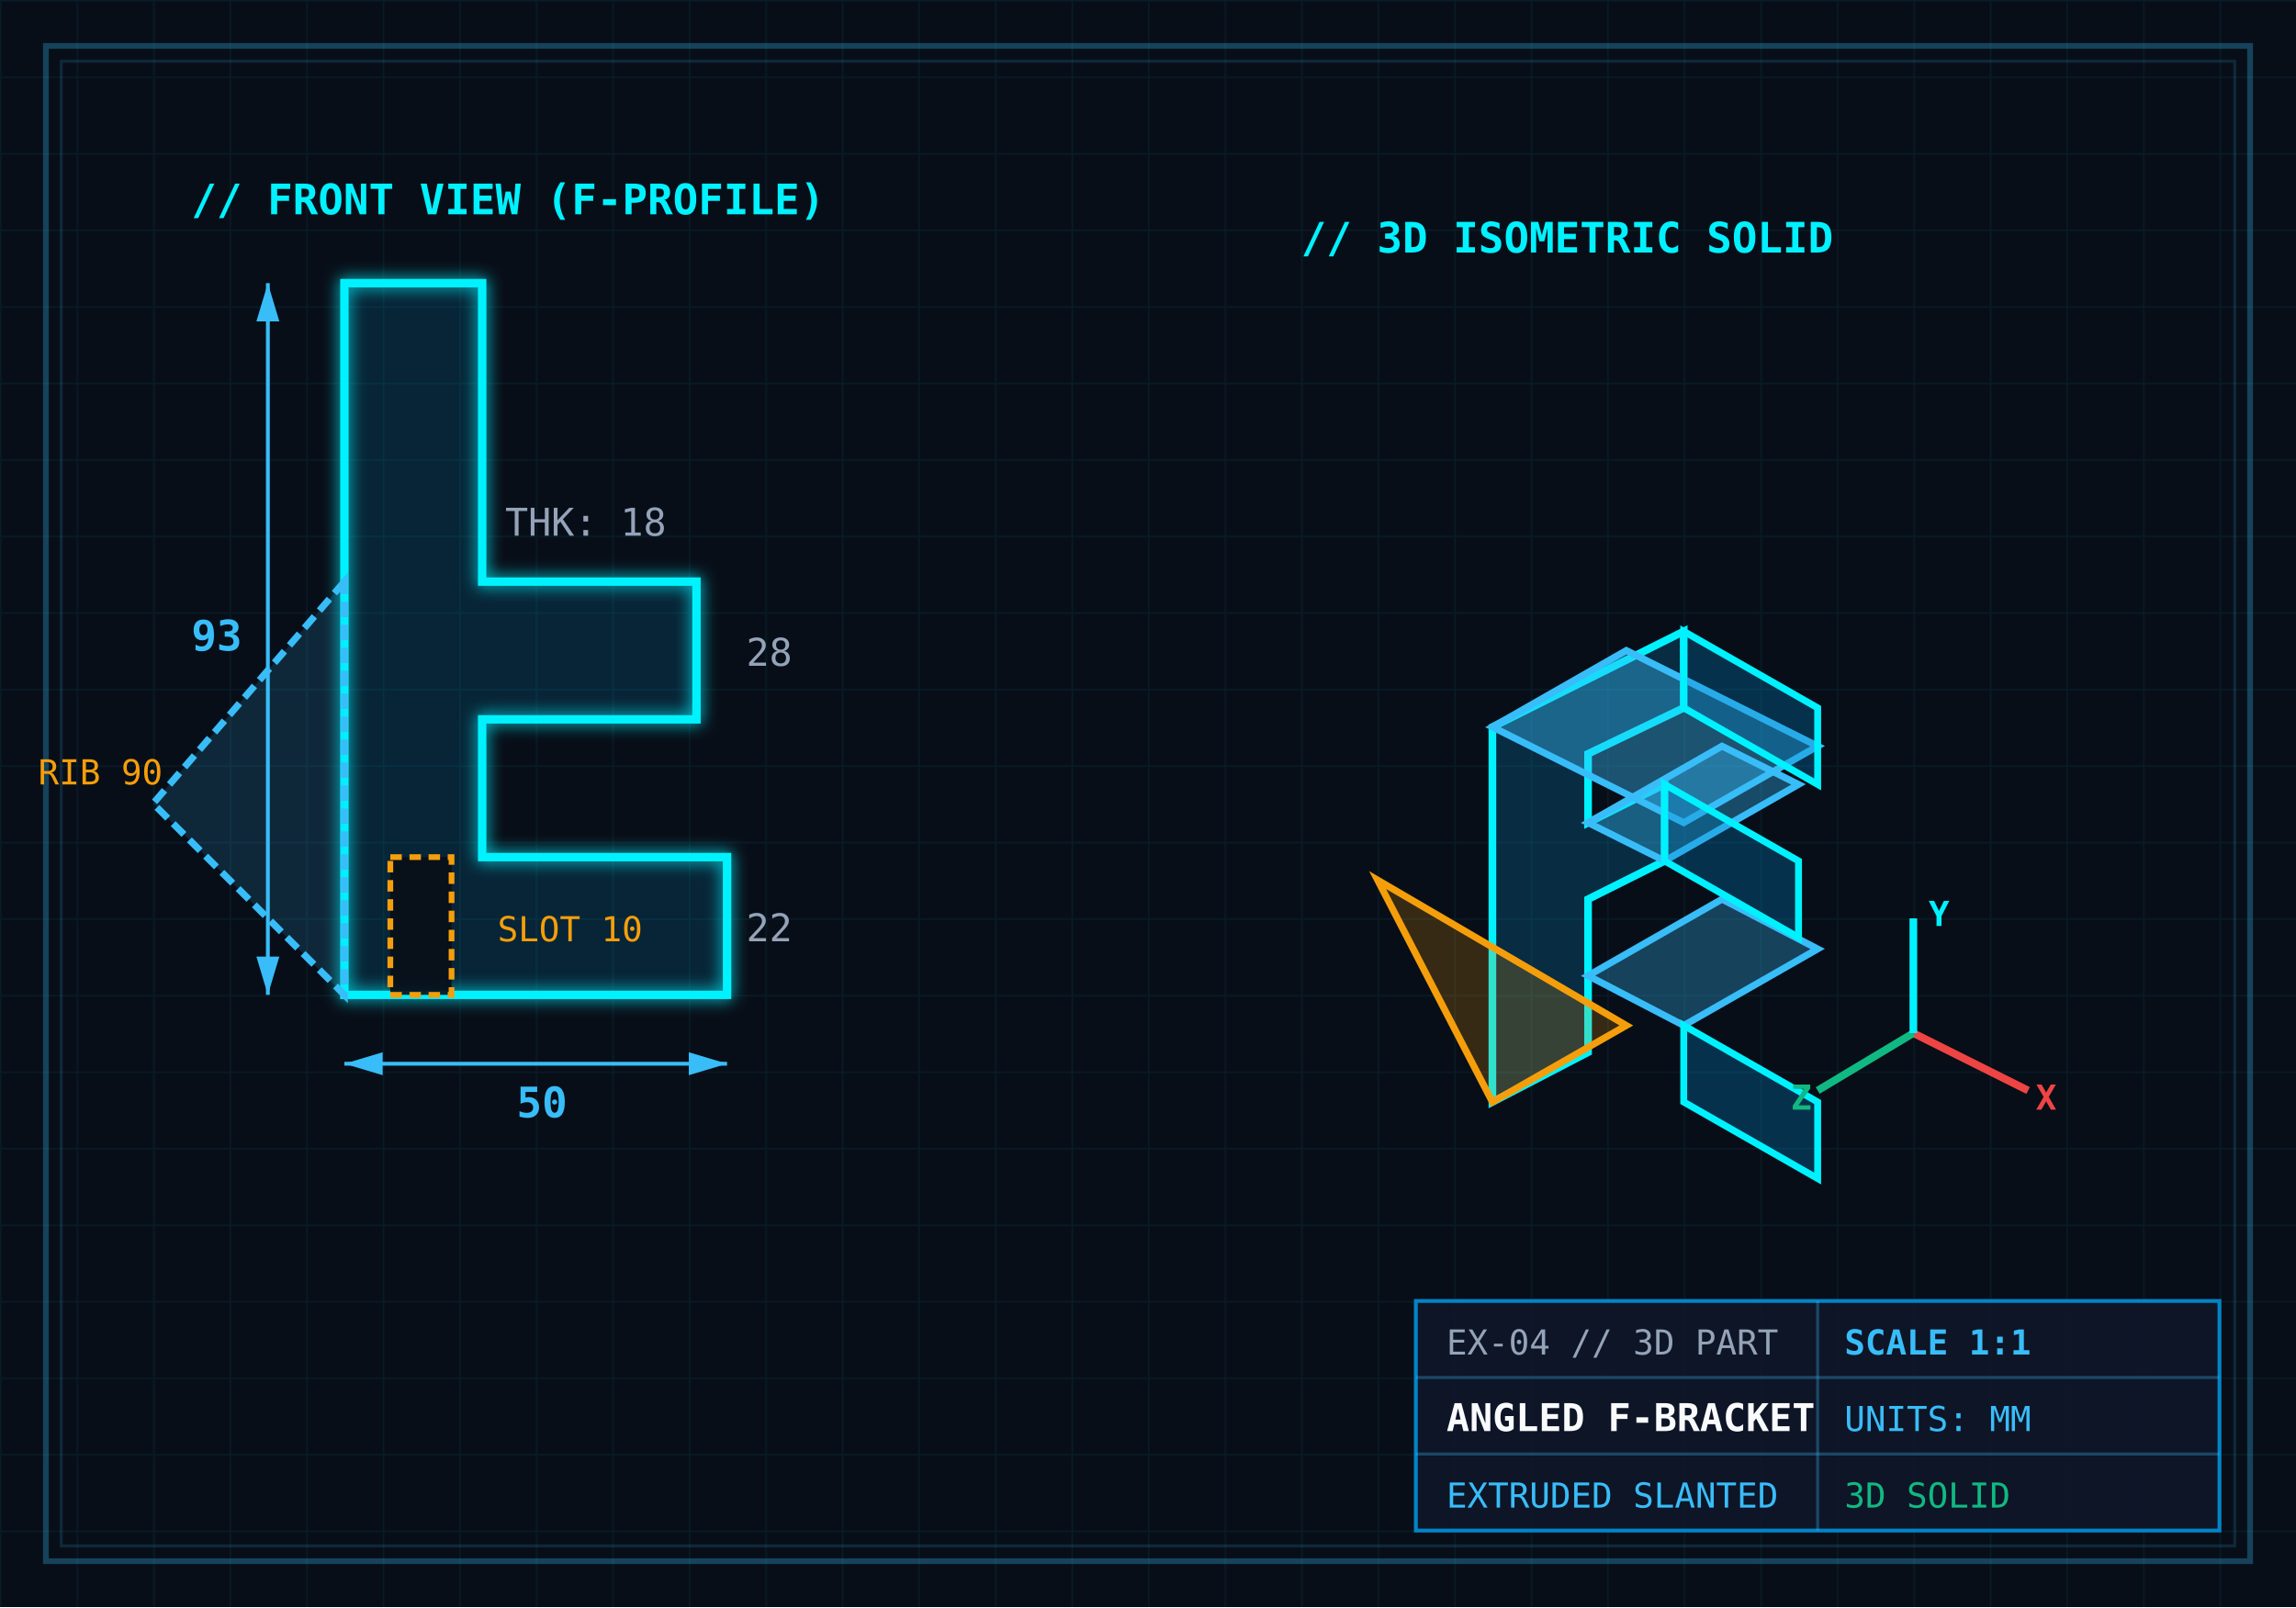
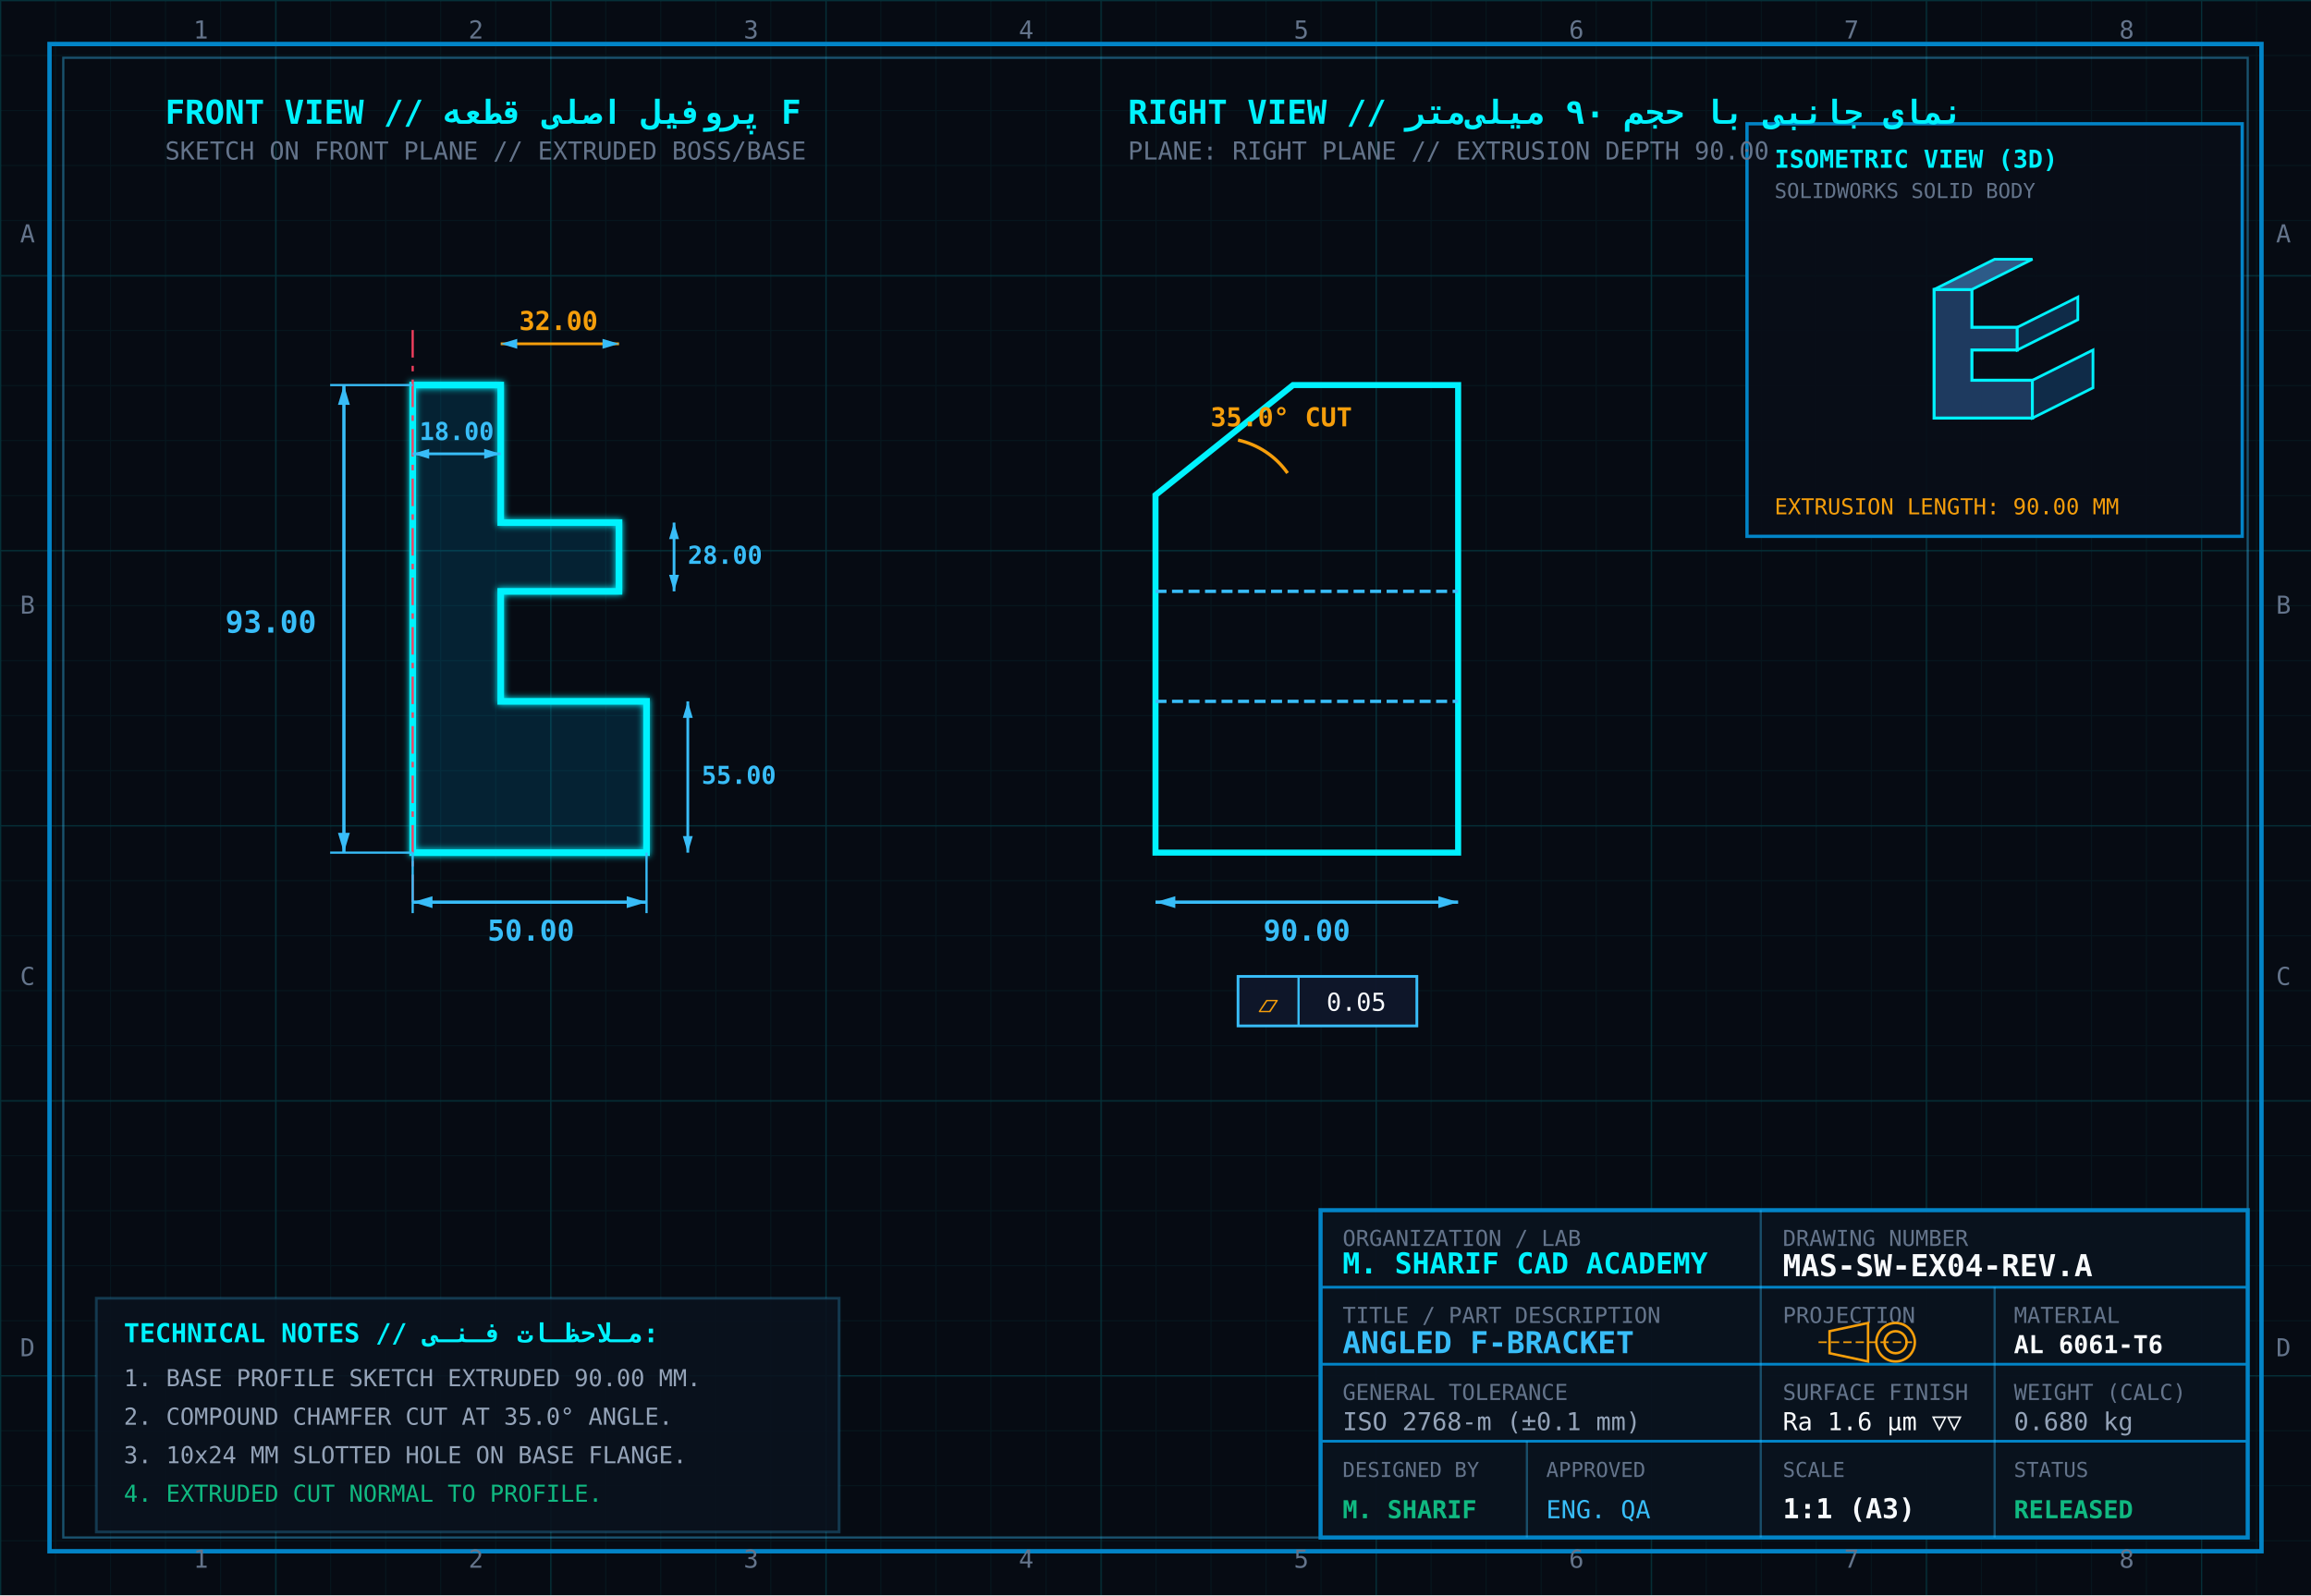
- <svg xmlns="http://www.w3.org/2000/svg" viewBox="0 0 600 420" width="100%" height="100%">
+ <svg xmlns="http://www.w3.org/2000/svg" viewBox="0 0 840 580" width="100%" height="100%">
  <defs>
-     <pattern id="grid4" width="20" height="20" patternUnits="userSpaceOnUse">
-       <path d="M 20 0 L 0 0 0 20" fill="none" stroke="rgba(0, 242, 254, 0.06)" stroke-width="0.8" />
+     <pattern id="cadGrid4" width="20" height="20" patternUnits="userSpaceOnUse">
+       <path d="M 20 0 L 0 0 0 20" fill="none" stroke="rgba(0, 242, 254, 0.05)" stroke-width="0.75" />
    </pattern>
-     <filter id="glow4" x="-20%" y="-20%" width="140%" height="140%">
-       <feGaussianBlur stdDeviation="2" result="blur" />
+     <pattern id="cadGridMajor4" width="100" height="100" patternUnits="userSpaceOnUse">
+       <path d="M 100 0 L 0 0 0 100" fill="none" stroke="rgba(0, 242, 254, 0.12)" stroke-width="1" />
+     </pattern>
+     <marker id="arrEnd4" viewBox="0 0 10 10" refX="10" refY="5" markerWidth="6" markerHeight="6" orient="auto">
+       <path d="M 0 2 L 10 5 L 0 8 Z" fill="#38bdf8" />
+     </marker>
+     <marker id="arrStart4" viewBox="0 0 10 10" refX="0" refY="5" markerWidth="6" markerHeight="6" orient="auto">
+       <path d="M 10 2 L 0 5 L 10 8 Z" fill="#38bdf8" />
+     </marker>
+     <filter id="glow4" x="-10%" y="-10%" width="120%" height="120%">
+       <feGaussianBlur stdDeviation="1.2" result="blur" />
      <feComposite in="SourceGraphic" in2="blur" operator="over" />
    </filter>
  </defs>
-   <rect width="600" height="420" fill="#080e18" />
-   <rect width="600" height="420" fill="url(#grid4)" />
-   <rect x="12" y="12" width="576" height="396" fill="none" stroke="rgba(56, 189, 248, 0.3)" stroke-width="1.5" />
-   <rect x="16" y="16" width="568" height="388" fill="none" stroke="rgba(56, 189, 248, 0.15)" stroke-width="0.8" />
-   <g transform="translate(370, 340)">
-     <rect width="210" height="60" fill="rgba(15, 23, 42, 0.9)" stroke="#0284c7" stroke-width="1" />
-     <line x1="0" y1="20" x2="210" y2="20" stroke="rgba(56, 189, 248, 0.3)" stroke-width="0.8" />
-     <line x1="0" y1="40" x2="210" y2="40" stroke="rgba(56, 189, 248, 0.3)" stroke-width="0.8" />
-     <line x1="105" y1="0" x2="105" y2="60" stroke="rgba(56, 189, 248, 0.3)" stroke-width="0.8" />
-     <text x="8" y="14" fill="#94a3b8" font-family="monospace" font-size="9">EX-04 // 3D PART</text>
-     <text x="112" y="14" fill="#38bdf8" font-family="monospace" font-size="9" font-weight="bold">SCALE 1:1</text>
-     <text x="8" y="34" fill="#f8fafc" font-family="monospace" font-size="10" font-weight="bold">ANGLED F-BRACKET</text>
-     <text x="112" y="34" fill="#38bdf8" font-family="monospace" font-size="9">UNITS: MM</text>
-     <text x="8" y="54" fill="#38bdf8" font-family="monospace" font-size="9">EXTRUDED SLANTED</text>
-     <text x="112" y="54" fill="#10b981" font-family="monospace" font-size="9">3D SOLID</text>
+   <rect width="840" height="580" fill="#060b13" class="cad-bg" />
+   <rect width="840" height="580" fill="url(#cadGrid4)" class="cad-grid" />
+   <rect width="840" height="580" fill="url(#cadGridMajor4)" class="cad-grid-major" />
+   <rect x="18" y="16" width="804" height="548" fill="none" stroke="#0284c7" stroke-width="1.6" />
+   <rect x="23" y="21" width="794" height="538" fill="none" stroke="rgba(56, 189, 248, 0.4)" stroke-width="0.8" />
+   <g fill="#64748b" font-family="monospace" font-size="9" text-anchor="middle">
+     <text x="73" y="14">1</text>
+     <text x="73" y="570">1</text>
+     <text x="173" y="14">2</text>
+     <text x="173" y="570">2</text>
+     <text x="273" y="14">3</text>
+     <text x="273" y="570">3</text>
+     <text x="373" y="14">4</text>
+     <text x="373" y="570">4</text>
+     <text x="473" y="14">5</text>
+     <text x="473" y="570">5</text>
+     <text x="573" y="14">6</text>
+     <text x="573" y="570">6</text>
+     <text x="673" y="14">7</text>
+     <text x="673" y="570">7</text>
+     <text x="773" y="14">8</text>
+     <text x="773" y="570">8</text>
  </g>
-   <g transform="translate(50, 40)">
-     <text x="0" y="16" fill="#00f2fe" font-family="monospace" font-size="11" font-weight="bold">// FRONT VIEW (F-PROFILE)</text>
-     <path d="M 40 220               L 140 220               L 140 184               L 76 184               L 76 148               L 132 148               L 132 112               L 76 112               L 76 34               L 40 34 Z" fill="rgba(14, 165, 233, 0.08)" stroke="#00f2fe" stroke-width="2.2" filter="url(#glow4)" />
-     <path d="M 40 112 L -10 170 L 40 220 Z" fill="rgba(56, 189, 248, 0.15)" stroke="#38bdf8" stroke-width="1.8" stroke-dasharray="4,2" />
-     <text x="-40" y="165" fill="#f59e0b" font-family="monospace" font-size="9">RIB 90</text>
-     <rect x="52" y="184" width="16" height="36" fill="rgba(8, 14, 24, 0.9)" stroke="#f59e0b" stroke-width="1.5" stroke-dasharray="3,2" />
-     <text x="80" y="206" fill="#f59e0b" font-family="monospace" font-size="9">SLOT 10</text>
-     <line x1="20" y1="34" x2="20" y2="220" stroke="#38bdf8" stroke-width="1" />
-     <polygon points="20,34 17,44 23,44" fill="#38bdf8" />
-     <polygon points="20,220 17,210 23,210" fill="#38bdf8" />
-     <text x="0" y="130" fill="#38bdf8" font-family="monospace" font-size="11" font-weight="bold">93</text>
-     <line x1="40" y1="238" x2="140" y2="238" stroke="#38bdf8" stroke-width="1" />
-     <polygon points="40,238 50,235 50,241" fill="#38bdf8" />
-     <polygon points="140,238 130,235 130,241" fill="#38bdf8" />
-     <text x="85" y="252" fill="#38bdf8" font-family="monospace" font-size="11" font-weight="bold">50</text>
-     <text x="145" y="134" fill="#94a3b8" font-family="monospace" font-size="10">28</text>
-     <text x="145" y="206" fill="#94a3b8" font-family="monospace" font-size="10">22</text>
-     <text x="82" y="100" fill="#94a3b8" font-family="monospace" font-size="10">THK: 18</text>
+   <g fill="#64748b" font-family="monospace" font-size="9" text-anchor="middle" dominant-baseline="central">
+     <text x="10" y="85">A</text>
+     <text x="830" y="85">A</text>
+     <text x="10" y="220">B</text>
+     <text x="830" y="220">B</text>
+     <text x="10" y="355">C</text>
+     <text x="830" y="355">C</text>
+     <text x="10" y="490">D</text>
+     <text x="830" y="490">D</text>
  </g>
-   <g transform="translate(340, 50)">
-     <text x="0" y="16" fill="#00f2fe" font-family="monospace" font-size="11" font-weight="bold">// 3D ISOMETRIC SOLID</text>
-     <polygon points="50,140 100,115 100,135 75,147 75,165 95,155 95,175 75,185 75,225 50,238" fill="rgba(14, 165, 233, 0.2)" stroke="#00f2fe" stroke-width="2" />
-     <polygon points="50,140 85,120 135,145 100,165" fill="rgba(56, 189, 248, 0.4)" stroke="#38bdf8" stroke-width="1.8" />
-     <polygon points="75,165 110,145 130,155 95,175" fill="rgba(56, 189, 248, 0.35)" stroke="#38bdf8" stroke-width="1.8" />
-     <polygon points="75,205 110,185 135,198 100,218" fill="rgba(56, 189, 248, 0.3)" stroke="#38bdf8" stroke-width="1.8" />
-     <polygon points="100,115 135,135 135,155 100,135" fill="rgba(2, 132, 199, 0.3)" stroke="#00f2fe" stroke-width="1.8" />
-     <polygon points="95,155 130,175 130,195 95,175" fill="rgba(2, 132, 199, 0.3)" stroke="#00f2fe" stroke-width="1.8" />
-     <polygon points="100,218 135,238 135,258 100,238" fill="rgba(2, 132, 199, 0.3)" stroke="#00f2fe" stroke-width="1.8" />
-     <polygon points="50,238 85,218 20,180" fill="rgba(245, 158, 11, 0.2)" stroke="#f59e0b" stroke-width="1.8" />
-     <g transform="translate(160, 220)">
-       <line x1="0" y1="0" x2="30" y2="15" stroke="#ef4444" stroke-width="2" />
-       <text x="32" y="20" fill="#ef4444" font-family="monospace" font-size="9" font-weight="bold">X</text>
-       <line x1="0" y1="0" x2="-25" y2="15" stroke="#10b981" stroke-width="2" />
-       <text x="-32" y="20" fill="#10b981" font-family="monospace" font-size="9" font-weight="bold">Z</text>
-       <line x1="0" y1="0" x2="0" y2="-30" stroke="#00f2fe" stroke-width="2" />
-       <text x="4" y="-28" fill="#00f2fe" font-family="monospace" font-size="9" font-weight="bold">Y</text>
+   <g transform="translate(480, 440)">
+     <rect width="337" height="119" fill="rgba(10, 18, 30, 0.95)" stroke="#0284c7" stroke-width="1.5" />
+     <line x1="0" y1="28" x2="337" y2="28" stroke="#0284c7" stroke-width="1" />
+     <line x1="0" y1="56" x2="337" y2="56" stroke="#0284c7" stroke-width="1" />
+     <line x1="0" y1="84" x2="337" y2="84" stroke="#0284c7" stroke-width="1" />
+     <line x1="160" y1="0" x2="160" y2="84" stroke="rgba(56, 189, 248, 0.35)" stroke-width="0.8" />
+     <line x1="245" y1="28" x2="245" y2="84" stroke="rgba(56, 189, 248, 0.35)" stroke-width="0.8" />
+     <line x1="75" y1="84" x2="75" y2="119" stroke="rgba(56, 189, 248, 0.35)" stroke-width="0.8" />
+     <line x1="160" y1="84" x2="160" y2="119" stroke="rgba(56, 189, 248, 0.35)" stroke-width="0.8" />
+     <line x1="245" y1="84" x2="245" y2="119" stroke="rgba(56, 189, 248, 0.35)" stroke-width="0.8" />
+     <text x="8" y="13" fill="#64748b" font-family="monospace" font-size="8">ORGANIZATION / LAB</text>
+     <text x="8" y="23" fill="#00f2fe" font-family="monospace" font-size="10.5" font-weight="bold">M. SHARIF CAD ACADEMY</text>
+     <text x="168" y="13" fill="#64748b" font-family="monospace" font-size="8">DRAWING NUMBER</text>
+     <text x="168" y="24" fill="#f8fafc" font-family="monospace" font-size="11" font-weight="bold">MAS-SW-EX04-REV.A</text>
+     <text x="8" y="41" fill="#64748b" font-family="monospace" font-size="8">TITLE / PART DESCRIPTION</text>
+     <text x="8" y="52" fill="#38bdf8" font-family="monospace" font-size="11" font-weight="bold">ANGLED F-BRACKET</text>
+     <text x="168" y="41" fill="#64748b" font-family="monospace" font-size="8">PROJECTION</text>
+     <g transform="translate(185, 48)">
+       <polygon points="0,4 0,-4 14,-7 14,7" fill="none" stroke="#f59e0b" stroke-width="0.9" />
+       <line x1="-4" y1="0" x2="30" y2="0" stroke="#f59e0b" stroke-width="0.6" stroke-dasharray="3,1.5" />
+       <circle cx="24" cy="0" r="4" fill="none" stroke="#f59e0b" stroke-width="0.9" />
+       <circle cx="24" cy="0" r="7" fill="none" stroke="#f59e0b" stroke-width="0.9" />
+     </g>
+     <text x="252" y="41" fill="#64748b" font-family="monospace" font-size="8">MATERIAL</text>
+     <text x="252" y="52" fill="#f8fafc" font-family="monospace" font-size="9" font-weight="bold">AL 6061-T6</text>
+     <text x="8" y="69" fill="#64748b" font-family="monospace" font-size="8">GENERAL TOLERANCE</text>
+     <text x="8" y="80" fill="#94a3b8" font-family="monospace" font-size="9">ISO 2768-m (±0.1 mm)</text>
+     <text x="168" y="69" fill="#64748b" font-family="monospace" font-size="8">SURFACE FINISH</text>
+     <text x="168" y="80" fill="#f8fafc" font-family="monospace" font-size="9">Ra 1.6 µm ▽▽</text>
+     <text x="252" y="69" fill="#64748b" font-family="monospace" font-size="8">WEIGHT (CALC)</text>
+     <text x="252" y="80" fill="#94a3b8" font-family="monospace" font-size="9">0.680 kg</text>
+     <text x="8" y="97" fill="#64748b" font-family="monospace" font-size="7.5">DESIGNED BY</text>
+     <text x="8" y="112" fill="#10b981" font-family="monospace" font-size="9" font-weight="bold">M. SHARIF</text>
+     <text x="82" y="97" fill="#64748b" font-family="monospace" font-size="7.5">APPROVED</text>
+     <text x="82" y="112" fill="#38bdf8" font-family="monospace" font-size="9">ENG. QA</text>
+     <text x="168" y="97" fill="#64748b" font-family="monospace" font-size="7.5">SCALE</text>
+     <text x="168" y="112" fill="#f8fafc" font-family="monospace" font-size="10" font-weight="bold">1:1 (A3)</text>
+     <text x="252" y="97" fill="#64748b" font-family="monospace" font-size="7.5">STATUS</text>
+     <text x="252" y="112" fill="#10b981" font-family="monospace" font-size="9" font-weight="bold">RELEASED</text>
+   </g>
+   <g transform="translate(35, 472)">
+     <rect width="270" height="85" fill="rgba(10, 18, 30, 0.85)" stroke="rgba(56, 189, 248, 0.25)" stroke-width="1" />
+     <text x="10" y="16" fill="#00f2fe" font-family="monospace" font-size="9.5" font-weight="bold">TECHNICAL NOTES // مـلاحظـات فـنـی:</text>
+     <text x="10" y="32" fill="#94a3b8" font-family="monospace" font-size="8.5">1. BASE PROFILE SKETCH EXTRUDED 90.00 MM.</text>
+     <text x="10" y="46" fill="#94a3b8" font-family="monospace" font-size="8.5">2. COMPOUND CHAMFER CUT AT 35.0° ANGLE.</text>
+     <text x="10" y="60" fill="#94a3b8" font-family="monospace" font-size="8.5">3. 10x24 MM SLOTTED HOLE ON BASE FLANGE.</text>
+     <text x="10" y="74" fill="#10b981" font-family="monospace" font-size="8.5">4. EXTRUDED CUT NORMAL TO PROFILE.</text>
+   </g>
+   <g transform="translate(635, 45)">
+     <rect width="180" height="150" fill="rgba(8, 14, 24, 0.9)" stroke="#0284c7" stroke-width="1.2" />
+     <text x="10" y="16" fill="#00f2fe" font-family="monospace" font-size="9" font-weight="bold">ISOMETRIC VIEW (3D)</text>
+     <text x="10" y="27" fill="#64748b" font-family="monospace" font-size="7.5">SOLIDWORKS SOLID BODY</text>
+     <g transform="translate(90, 85) scale(0.55)">
+       <polygon points="-40,40 -40,-45 -15,-45 -15,-20 15,-20 15,-5 -15,-5 -15,15 25,15 25,40" fill="#1e3a5f" stroke="#00f2fe" stroke-width="2" />
+       <polygon points="-40,-45 0,-65 25,-65 -15,-45" fill="#2d5b88" stroke="#00f2fe" stroke-width="1.8" />
+       <polygon points="15,-20 55,-40 55,-25 15,-5" fill="#0f2b48" stroke="#00f2fe" stroke-width="1.8" />
+       <polygon points="25,15 65,-5 65,20 25,40" fill="#0f2b48" stroke="#00f2fe" stroke-width="1.8" />
+     </g>
+     <text x="10" y="142" fill="#f59e0b" font-family="monospace" font-size="8">EXTRUSION LENGTH: 90.00 MM</text>
+   </g>
+   <g transform="translate(200, 240)">
+     <text x="-140" y="-195" fill="#00f2fe" font-family="monospace" font-size="12" font-weight="bold">FRONT VIEW // پروفیل اصلی قطعه F</text>
+     <text x="-140" y="-182" fill="#64748b" font-family="monospace" font-size="9">SKETCH ON FRONT PLANE // EXTRUDED BOSS/BASE</text>
+     <polygon points="-50,70 -50,-100 -18,-100 -18,-50 25,-50 25,-25 -18,-25 -18,15 35,15 35,70" fill="rgba(14, 165, 233, 0.08)" stroke="#00f2fe" stroke-width="2.4" filter="url(#glow4)" />
+     <line x1="-50" y1="-120" x2="-50" y2="90" stroke="#f43f5e" stroke-width="0.8" stroke-dasharray="10,3,2,3" />
+     <line x1="-75" y1="-100" x2="-75" y2="70" stroke="#38bdf8" stroke-width="1.2" marker-start="url(#arrStart4)" marker-end="url(#arrEnd4)" />
+     <line x1="-50" y1="-100" x2="-80" y2="-100" stroke="#38bdf8" stroke-width="0.8" />
+     <line x1="-50" y1="70" x2="-80" y2="70" stroke="#38bdf8" stroke-width="0.8" />
+     <text x="-85" y="-10" fill="#38bdf8" font-family="monospace" font-size="11" font-weight="bold" text-anchor="end">93.00</text>
+     <line x1="-50" y1="88" x2="35" y2="88" stroke="#38bdf8" stroke-width="1.2" marker-start="url(#arrStart4)" marker-end="url(#arrEnd4)" />
+     <line x1="-50" y1="70" x2="-50" y2="92" stroke="#38bdf8" stroke-width="0.8" />
+     <line x1="35" y1="70" x2="35" y2="92" stroke="#38bdf8" stroke-width="0.8" />
+     <text x="-7" y="102" fill="#38bdf8" font-family="monospace" font-size="10.5" font-weight="bold" text-anchor="middle">50.00</text>
+     <line x1="-18" y1="-115" x2="25" y2="-115" stroke="#f59e0b" stroke-width="1" marker-start="url(#arrStart4)" marker-end="url(#arrEnd4)" />
+     <text x="3" y="-120" fill="#f59e0b" font-family="monospace" font-size="9.5" font-weight="bold" text-anchor="middle">32.00</text>
+     <line x1="-50" y1="-75" x2="-18" y2="-75" stroke="#38bdf8" stroke-width="1" marker-start="url(#arrStart4)" marker-end="url(#arrEnd4)" />
+     <text x="-34" y="-80" fill="#38bdf8" font-family="monospace" font-size="9" font-weight="bold" text-anchor="middle">18.00</text>
+     <line x1="45" y1="-50" x2="45" y2="-25" stroke="#38bdf8" stroke-width="1" marker-start="url(#arrStart4)" marker-end="url(#arrEnd4)" />
+     <text x="50" y="-35" fill="#38bdf8" font-family="monospace" font-size="9" font-weight="bold">28.00</text>
+     <line x1="50" y1="15" x2="50" y2="70" stroke="#38bdf8" stroke-width="1" marker-start="url(#arrStart4)" marker-end="url(#arrEnd4)" />
+     <text x="55" y="45" fill="#38bdf8" font-family="monospace" font-size="9" font-weight="bold">55.00</text>
+   </g>
+   <g transform="translate(450, 240)">
+     <text x="-40" y="-195" fill="#00f2fe" font-family="monospace" font-size="12" font-weight="bold">RIGHT VIEW // نمای جانبی با حجم ۹۰ میلی‌متر</text>
+     <text x="-40" y="-182" fill="#64748b" font-family="monospace" font-size="9">PLANE: RIGHT PLANE // EXTRUSION DEPTH 90.00</text>
+     <polygon points="-30,70 -30,-60 20,-100 80,-100 80,70" fill="none" stroke="#00f2fe" stroke-width="2.2" />
+     <line x1="-30" y1="-25" x2="80" y2="-25" stroke="#38bdf8" stroke-width="1.2" stroke-dasharray="4,2" />
+     <line x1="-30" y1="15" x2="80" y2="15" stroke="#38bdf8" stroke-width="1.2" stroke-dasharray="4,2" />
+     <line x1="-30" y1="88" x2="80" y2="88" stroke="#38bdf8" stroke-width="1.2" marker-start="url(#arrStart4)" marker-end="url(#arrEnd4)" />
+     <text x="25" y="102" fill="#38bdf8" font-family="monospace" font-size="10.5" font-weight="bold" text-anchor="middle">90.00</text>
+     <path d="M 0 -80 A 30 30 0 0 1 18 -68" fill="none" stroke="#f59e0b" stroke-width="1.2" />
+     <text x="-10" y="-85" fill="#f59e0b" font-family="monospace" font-size="9.5" font-weight="bold">35.0° CUT</text>
+     <g transform="translate(0, 115)">
+       <rect width="65" height="18" fill="rgba(15, 23, 42, 0.95)" stroke="#38bdf8" stroke-width="1" />
+       <line x1="22" y1="0" x2="22" y2="18" stroke="#38bdf8" stroke-width="0.8" />
+       <text x="11" y="13" fill="#f59e0b" font-family="monospace" font-size="12" text-anchor="middle">⏥</text>
+       <text x="43" y="12.5" fill="#f8fafc" font-family="monospace" font-size="9" text-anchor="middle">0.05</text>
    </g>
  </g>
</svg>
